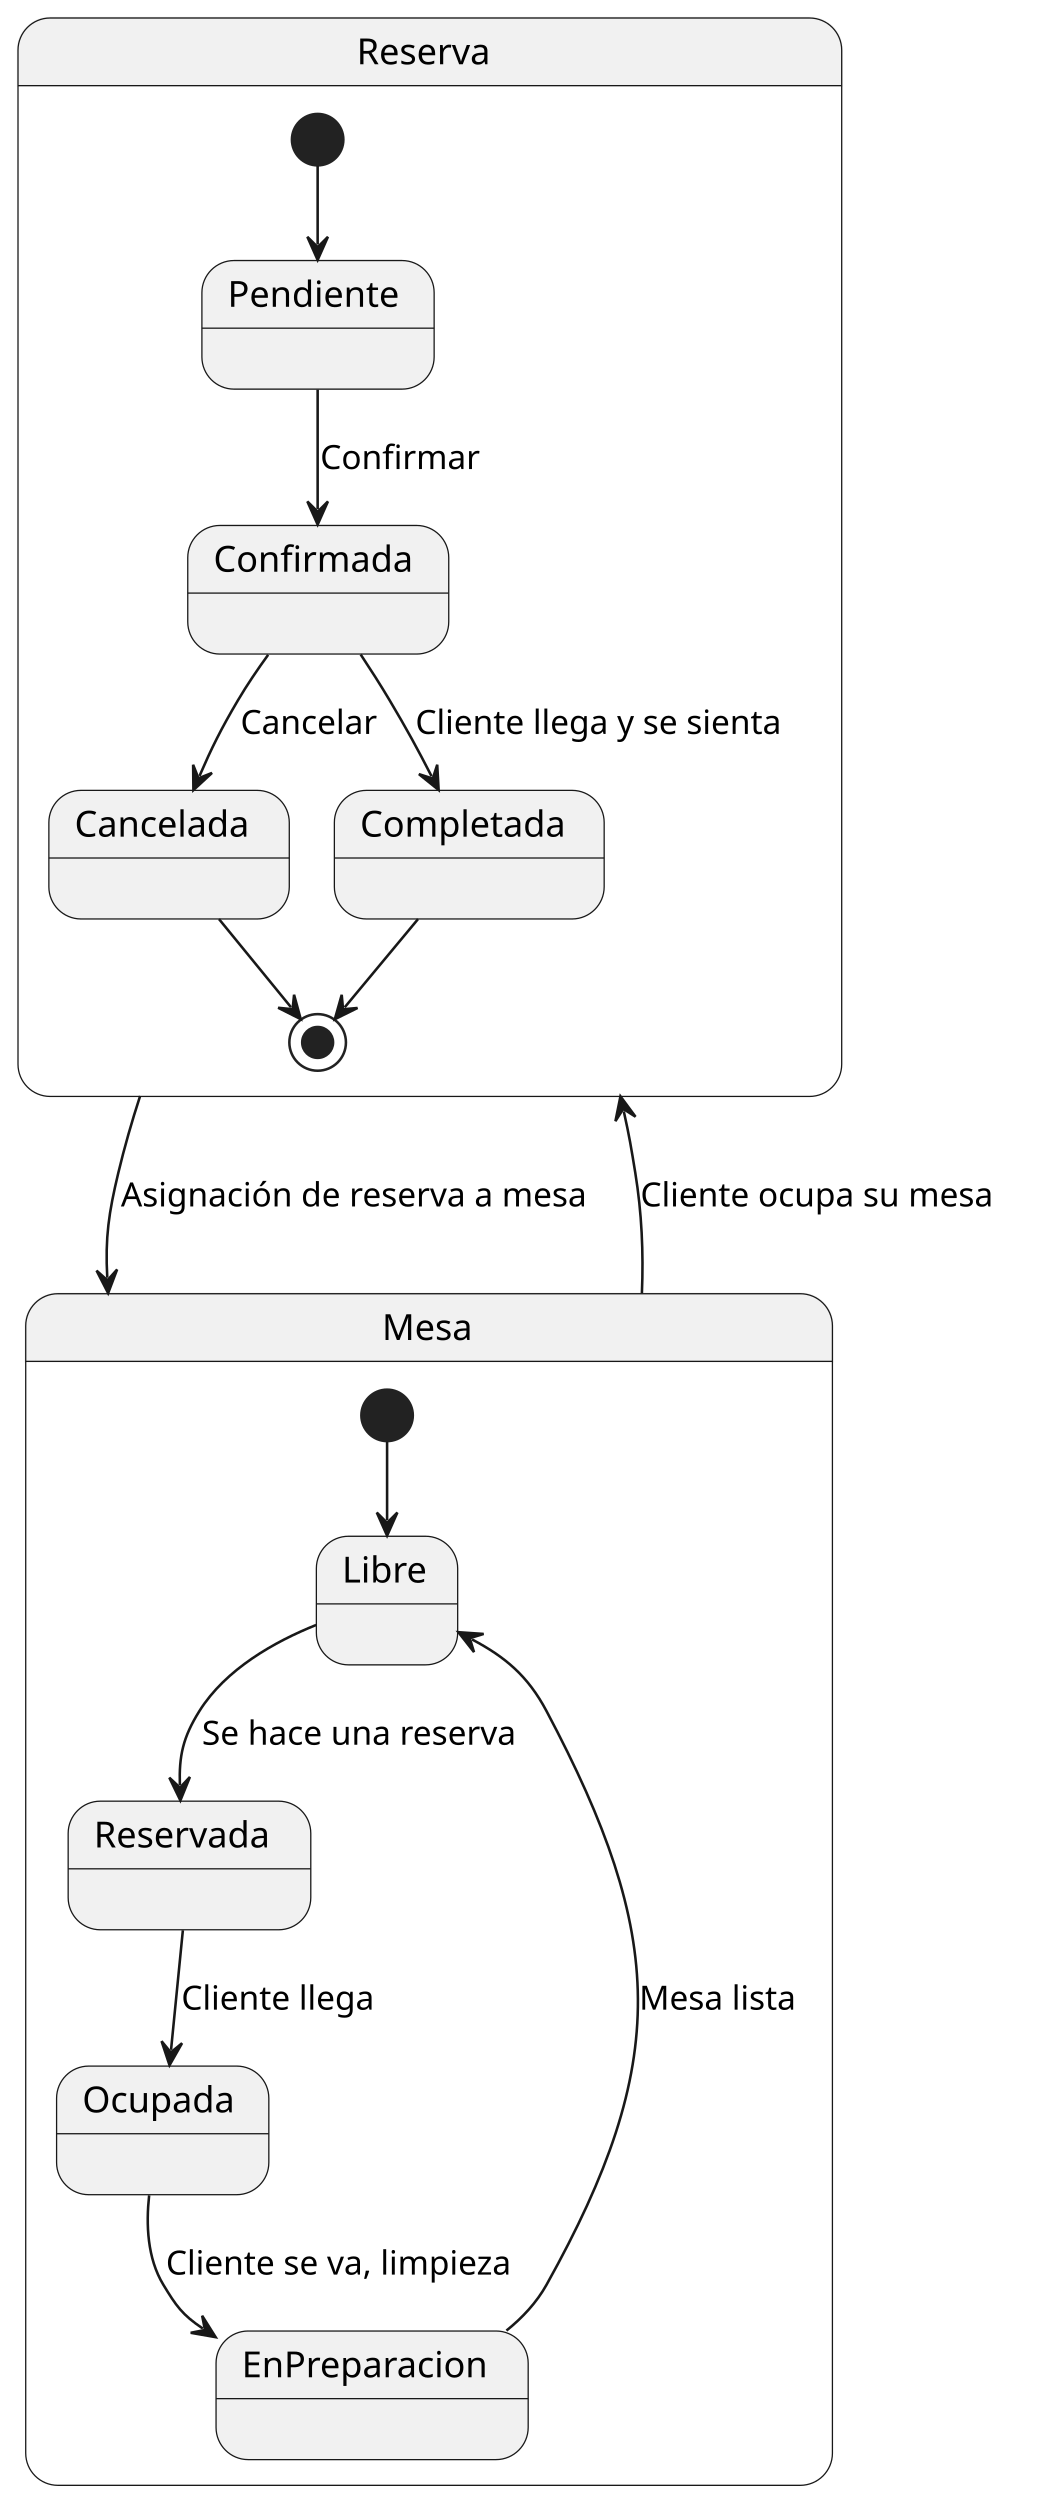
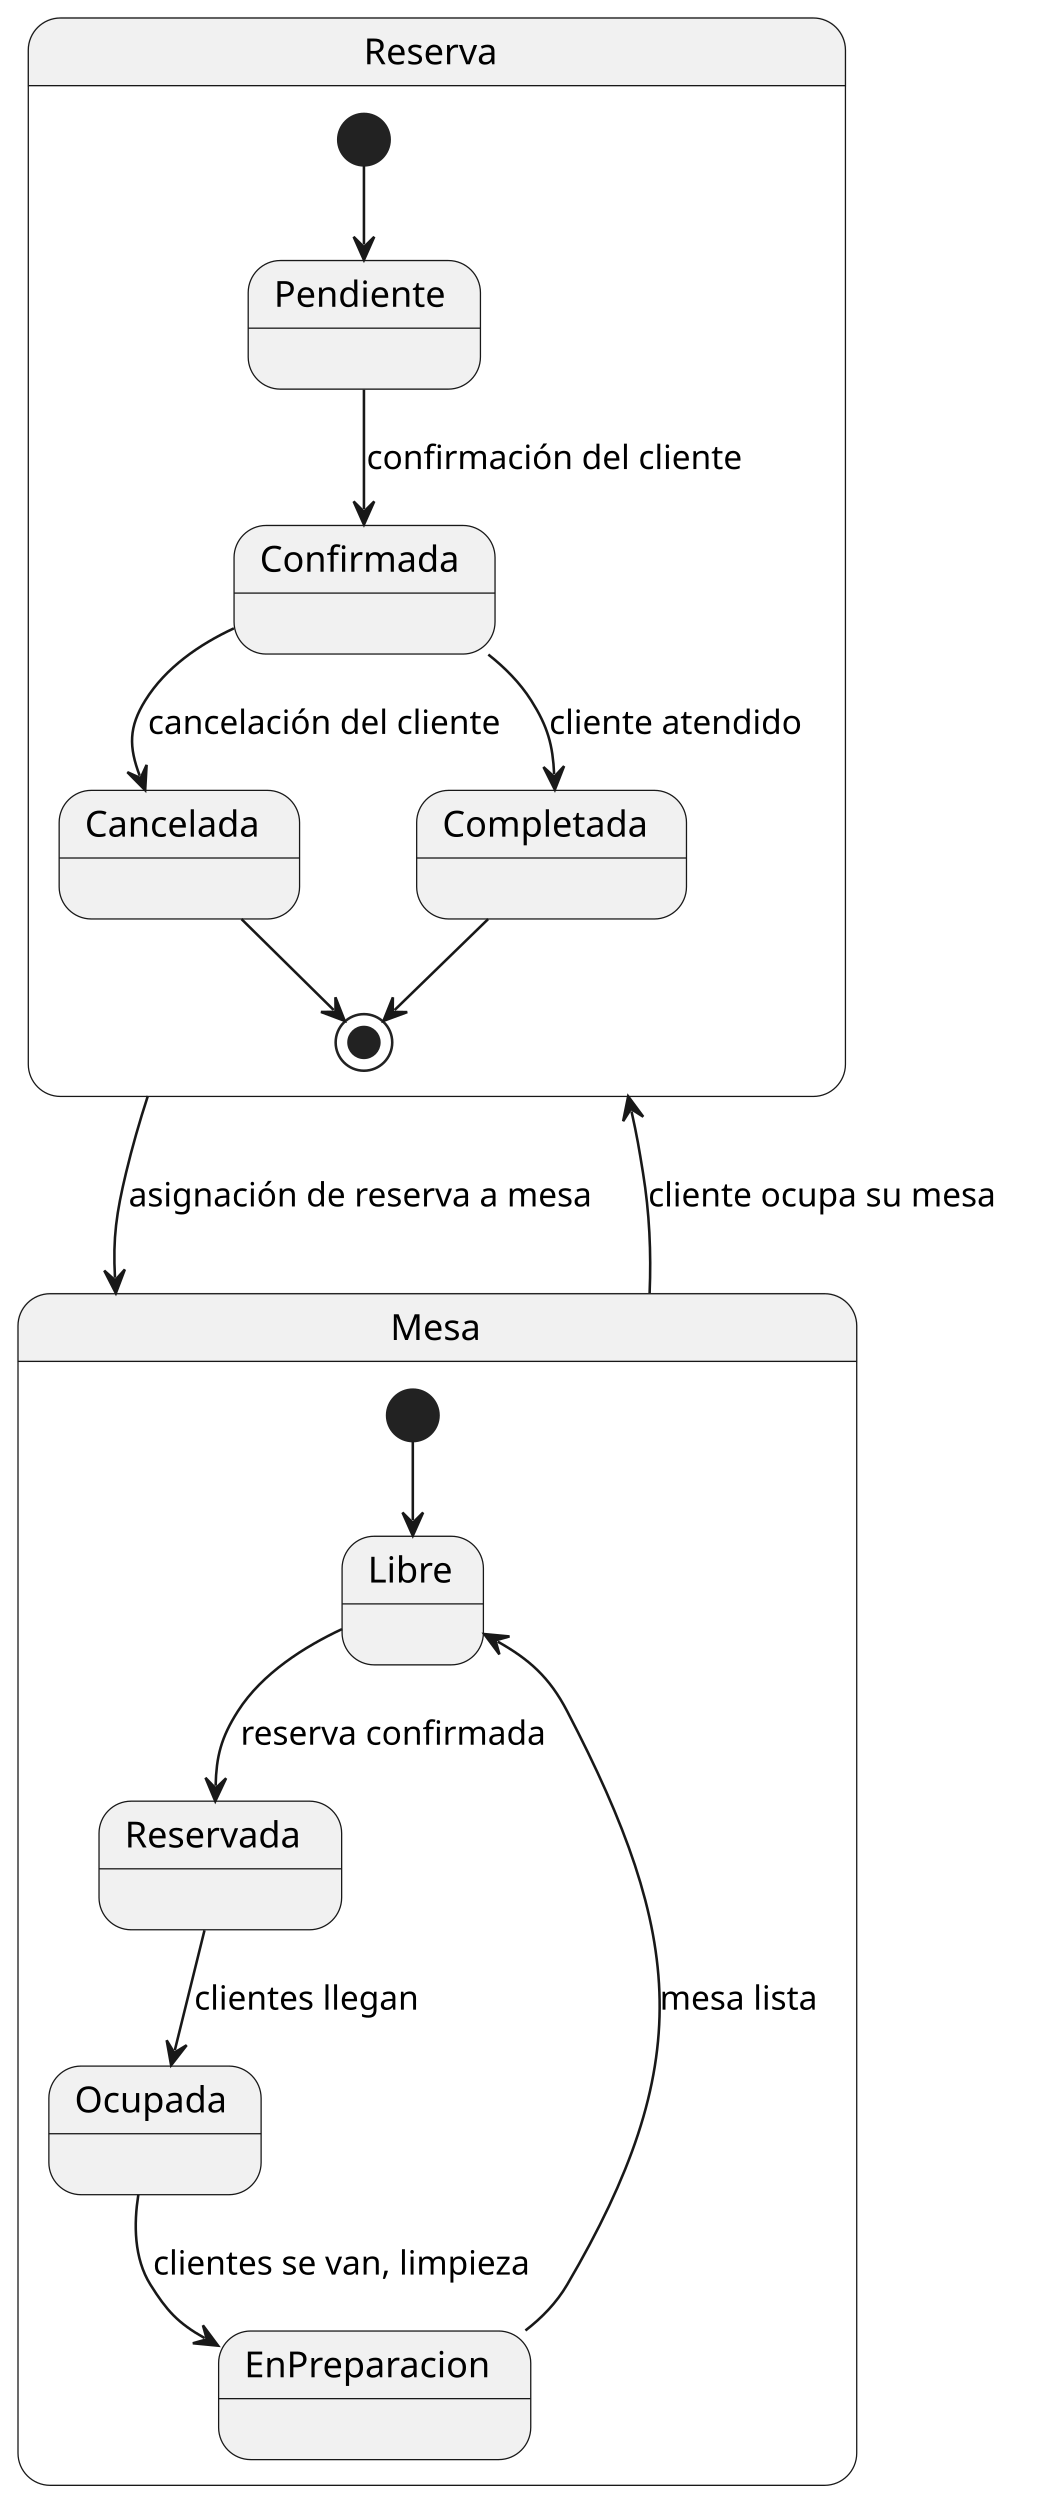
- <svg xmlns="http://www.w3.org/2000/svg" contentStyleType="text/css" data-diagram-type="STATE" height="972px" preserveAspectRatio="none" style="width:405px;height:972px;background:#FFFFFF;" version="1.1" viewBox="0 0 405 972" width="405px" zoomAndPan="magnify">
+ <svg xmlns="http://www.w3.org/2000/svg" contentStyleType="text/css" data-diagram-type="STATE" height="972px" preserveAspectRatio="none" style="width:406px;height:972px;background:#FFFFFF;" version="1.1" viewBox="0 0 406 972" width="406px" zoomAndPan="magnify">
  <defs />
  <g>
-     <path d="M19.5,7 L314.752,7 A12.5,12.5 0 0 1 327.252,19.5 L327.252,33.297 L7,33.297 L7,19.5 A12.5,12.5 0 0 1 19.5,7 " fill="#F1F1F1" style="stroke:#F1F1F1;stroke-width:1;" />
-     <rect fill="transparent" height="419.297" rx="12.5" ry="12.5" style="stroke:#181818;stroke-width:0.5;" width="320.252" x="7" y="7" />
-     <line style="stroke:#181818;stroke-width:0.5;" x1="7" x2="327.252" y1="33.297" y2="33.297" />
-     <text fill="#000000" font-family="sans-serif" font-size="14" lengthAdjust="spacing" textLength="56.868" x="138.692" y="24.995">Reserva</text>
-     <ellipse cx="123.5" cy="54.297" fill="#222222" rx="10" ry="10" style="stroke:#222222;stroke-width:1;" />
+     <path d="M23.5,7 L316.206,7 A12.5,12.5 0 0 1 328.706,19.5 L328.706,33.297 L11,33.297 L11,19.5 A12.5,12.5 0 0 1 23.5,7 " fill="#F1F1F1" style="stroke:#F1F1F1;stroke-width:1;" />
+     <rect fill="transparent" height="419.297" rx="12.5" ry="12.5" style="stroke:#181818;stroke-width:0.5;" width="317.706" x="11" y="7" />
+     <line style="stroke:#181818;stroke-width:0.5;" x1="11" x2="328.706" y1="33.297" y2="33.297" />
+     <text fill="#000000" font-family="sans-serif" font-size="14" lengthAdjust="spacing" textLength="56.868" x="141.419" y="24.995">Reserva</text>
+     <ellipse cx="141.5" cy="54.297" fill="#222222" rx="10" ry="10" style="stroke:#222222;stroke-width:1;" />
    <g id="Reserva.Pendiente">
-       <rect fill="#F1F1F1" height="50" rx="12.5" ry="12.5" style="stroke:#181818;stroke-width:0.5;" width="90.294" x="78.5" y="101.297" />
-       <line style="stroke:#181818;stroke-width:0.5;" x1="78.5" x2="168.794" y1="127.594" y2="127.594" />
-       <text fill="#000000" font-family="sans-serif" font-size="14" lengthAdjust="spacing" textLength="70.294" x="88.5" y="119.292">Pendiente</text>
+       <rect fill="#F1F1F1" height="50" rx="12.5" ry="12.5" style="stroke:#181818;stroke-width:0.5;" width="90.294" x="96.5" y="101.297" />
+       <line style="stroke:#181818;stroke-width:0.5;" x1="96.5" x2="186.794" y1="127.594" y2="127.594" />
+       <text fill="#000000" font-family="sans-serif" font-size="14" lengthAdjust="spacing" textLength="70.294" x="106.5" y="119.292">Pendiente</text>
    </g>
    <g id="Reserva.Confirmada">
-       <rect fill="#F1F1F1" height="50" rx="12.5" ry="12.5" style="stroke:#181818;stroke-width:0.5;" width="101.471" x="73" y="204.297" />
-       <line style="stroke:#181818;stroke-width:0.5;" x1="73" x2="174.471" y1="230.594" y2="230.594" />
-       <text fill="#000000" font-family="sans-serif" font-size="14" lengthAdjust="spacing" textLength="81.471" x="83" y="222.292">Confirmada</text>
+       <rect fill="#F1F1F1" height="50" rx="12.5" ry="12.5" style="stroke:#181818;stroke-width:0.5;" width="101.471" x="91" y="204.297" />
+       <line style="stroke:#181818;stroke-width:0.5;" x1="91" x2="192.471" y1="230.594" y2="230.594" />
+       <text fill="#000000" font-family="sans-serif" font-size="14" lengthAdjust="spacing" textLength="81.471" x="101" y="222.292">Confirmada</text>
    </g>
    <g id="Reserva.Cancelada">
-       <rect fill="#F1F1F1" height="50" rx="12.5" ry="12.5" style="stroke:#181818;stroke-width:0.5;" width="93.473" x="19" y="307.297" />
-       <line style="stroke:#181818;stroke-width:0.5;" x1="19" x2="112.473" y1="333.594" y2="333.594" />
-       <text fill="#000000" font-family="sans-serif" font-size="14" lengthAdjust="spacing" textLength="73.473" x="29" y="325.292">Cancelada</text>
+       <rect fill="#F1F1F1" height="50" rx="12.5" ry="12.5" style="stroke:#181818;stroke-width:0.5;" width="93.473" x="23" y="307.297" />
+       <line style="stroke:#181818;stroke-width:0.5;" x1="23" x2="116.473" y1="333.594" y2="333.594" />
+       <text fill="#000000" font-family="sans-serif" font-size="14" lengthAdjust="spacing" textLength="73.473" x="33" y="325.292">Cancelada</text>
    </g>
    <g id="Reserva.Completada">
-       <rect fill="#F1F1F1" height="50" rx="12.5" ry="12.5" style="stroke:#181818;stroke-width:0.5;" width="104.902" x="130" y="307.297" />
-       <line style="stroke:#181818;stroke-width:0.5;" x1="130" x2="234.902" y1="333.594" y2="333.594" />
-       <text fill="#000000" font-family="sans-serif" font-size="14" lengthAdjust="spacing" textLength="84.902" x="140" y="325.292">Completada</text>
+       <rect fill="#F1F1F1" height="50" rx="12.5" ry="12.5" style="stroke:#181818;stroke-width:0.5;" width="104.902" x="162" y="307.297" />
+       <line style="stroke:#181818;stroke-width:0.5;" x1="162" x2="266.902" y1="333.594" y2="333.594" />
+       <text fill="#000000" font-family="sans-serif" font-size="14" lengthAdjust="spacing" textLength="84.902" x="172" y="325.292">Completada</text>
    </g>
-     <ellipse cx="123.5" cy="405.297" fill="transparent" rx="11" ry="11" style="stroke:#222222;stroke-width:1;" />
-     <ellipse cx="123.5" cy="405.297" fill="#222222" rx="6" ry="6" style="stroke:#222222;stroke-width:1;" />
+     <ellipse cx="141.5" cy="405.297" fill="transparent" rx="11" ry="11" style="stroke:#222222;stroke-width:1;" />
+     <ellipse cx="141.5" cy="405.297" fill="#222222" rx="6" ry="6" style="stroke:#222222;stroke-width:1;" />
    <g id="link_*start*Reserva_Pendiente">
-       <path d="M123.5,64.447 C123.5,73.717 123.5,82.437 123.5,95.077 " fill="transparent" id="*start*Reserva-to-Pendiente" style="stroke:#181818;stroke-width:1;" />
-       <polygon fill="#181818" points="123.5,101.077,127.5,92.077,123.5,96.077,119.5,92.077,123.5,101.077" style="stroke:#181818;stroke-width:1;" />
+       <path d="M141.5,64.447 C141.5,73.717 141.5,82.437 141.5,95.077 " fill="transparent" id="*start*Reserva-to-Pendiente" style="stroke:#181818;stroke-width:1;" />
+       <polygon fill="#181818" points="141.5,101.077,145.5,92.077,141.5,96.077,137.5,92.077,141.5,101.077" style="stroke:#181818;stroke-width:1;" />
    </g>
    <g id="link_Pendiente_Confirmada">
-       <path d="M123.5,151.487 C123.5,167.367 123.5,182.047 123.5,197.957 " fill="transparent" id="Pendiente-to-Confirmada" style="stroke:#181818;stroke-width:1;" />
-       <polygon fill="#181818" points="123.5,203.957,127.5,194.957,123.5,198.957,119.5,194.957,123.5,203.957" style="stroke:#181818;stroke-width:1;" />
-       <text fill="#000000" font-family="sans-serif" font-size="13" lengthAdjust="spacing" textLength="64.778" x="124.5" y="182.364">Confirmar</text>
+       <path d="M141.5,151.487 C141.5,167.367 141.5,182.047 141.5,197.957 " fill="transparent" id="Pendiente-to-Confirmada" style="stroke:#181818;stroke-width:1;" />
+       <polygon fill="#181818" points="141.5,203.957,145.5,194.957,141.5,198.957,137.5,194.957,141.5,203.957" style="stroke:#181818;stroke-width:1;" />
+       <text fill="#000000" font-family="sans-serif" font-size="13" lengthAdjust="spacing" textLength="156.286" x="142.5" y="182.364">confirmación del cliente</text>
    </g>
    <g id="link_Confirmada_Cancelada">
-       <path d="M104.26,254.587 C100.15,260.247 96,266.367 92.5,272.297 C85.98,283.357 82.29,290.759 77.57,301.679 " fill="transparent" id="Confirmada-to-Cancelada" style="stroke:#181818;stroke-width:1;" />
-       <polygon fill="#181818" points="75.19,307.187,82.433,300.513,77.174,302.597,75.089,297.339,75.19,307.187" style="stroke:#181818;stroke-width:1;" />
-       <text fill="#000000" font-family="sans-serif" font-size="13" lengthAdjust="spacing" textLength="57.351" x="93.5" y="285.364">Cancelar</text>
+       <path d="M90.94,244.297 C77.43,250.587 64.4,259.577 56.5,272.297 C50.02,282.717 50.062,290.323 54.322,301.613 " fill="transparent" id="Confirmada-to-Cancelada" style="stroke:#181818;stroke-width:1;" />
+       <polygon fill="#181818" points="56.44,307.227,57.005,297.394,54.675,302.549,49.52,300.219,56.44,307.227" style="stroke:#181818;stroke-width:1;" />
+       <text fill="#000000" font-family="sans-serif" font-size="13" lengthAdjust="spacing" textLength="148.859" x="57.5" y="285.364">cancelación del cliente</text>
    </g>
    <g id="link_Confirmada_Completada">
-       <path d="M140.22,254.447 C144.05,260.227 148.01,266.417 151.5,272.297 C158.18,283.537 162.262,291.018 167.802,301.818 " fill="transparent" id="Confirmada-to-Completada" style="stroke:#181818;stroke-width:1;" />
-       <polygon fill="#181818" points="170.54,307.157,169.991,297.323,168.258,302.708,162.873,300.975,170.54,307.157" style="stroke:#181818;stroke-width:1;" />
-       <text fill="#000000" font-family="sans-serif" font-size="13" lengthAdjust="spacing" textLength="155.752" x="161.5" y="285.364">Cliente llega y se sienta</text>
+       <path d="M189.86,254.487 C196.31,259.567 202.18,265.497 206.5,272.297 C212.99,282.507 214.94,289.713 215.45,301.043 " fill="transparent" id="Confirmada-to-Completada" style="stroke:#181818;stroke-width:1;" />
+       <polygon fill="#181818" points="215.72,307.037,219.311,297.866,215.495,302.042,211.319,298.226,215.72,307.037" style="stroke:#181818;stroke-width:1;" />
+       <text fill="#000000" font-family="sans-serif" font-size="13" lengthAdjust="spacing" textLength="105.206" x="213.5" y="285.364">cliente atendido</text>
    </g>
    <g id="link_Cancelada_*end*Reserva">
-       <path d="M85.14,357.337 C96.18,370.847 105.454,382.211 113.134,391.611 " fill="transparent" id="Cancelada-to-*end*Reserva" style="stroke:#181818;stroke-width:1;" />
-       <polygon fill="#181818" points="116.93,396.257,114.333,386.757,113.766,392.385,108.138,391.818,116.93,396.257" style="stroke:#181818;stroke-width:1;" />
+       <path d="M93.88,357.337 C107.91,371.177 120.306,383.406 129.746,392.706 " fill="transparent" id="Cancelada-to-*end*Reserva" style="stroke:#181818;stroke-width:1;" />
+       <polygon fill="#181818" points="134.02,396.917,130.416,387.751,130.458,393.408,124.802,393.45,134.02,396.917" style="stroke:#181818;stroke-width:1;" />
    </g>
    <g id="link_Completada_*end*Reserva">
-       <path d="M162.53,357.337 C151.29,370.847 141.837,382.244 134.017,391.644 " fill="transparent" id="Completada-to-*end*Reserva" style="stroke:#181818;stroke-width:1;" />
-       <polygon fill="#181818" points="130.18,396.257,139.011,391.896,133.378,392.413,132.861,386.78,130.18,396.257" style="stroke:#181818;stroke-width:1;" />
+       <path d="M189.79,357.337 C175.56,371.177 162.951,383.433 153.391,392.733 " fill="transparent" id="Completada-to-*end*Reserva" style="stroke:#181818;stroke-width:1;" />
+       <polygon fill="#181818" points="149.09,396.917,158.33,393.508,152.674,393.43,152.752,387.774,149.09,396.917" style="stroke:#181818;stroke-width:1;" />
    </g>
-     <path d="M22.5,503 L311.146,503 A12.5,12.5 0 0 1 323.646,515.5 L323.646,529.297 L10,529.297 L10,515.5 A12.5,12.5 0 0 1 22.5,503 " fill="#F1F1F1" style="stroke:#F1F1F1;stroke-width:1;" />
-     <rect fill="transparent" height="463.297" rx="12.5" ry="12.5" style="stroke:#181818;stroke-width:0.5;" width="313.646" x="10" y="503" />
-     <line style="stroke:#181818;stroke-width:0.5;" x1="10" x2="323.646" y1="529.297" y2="529.297" />
-     <text fill="#000000" font-family="sans-serif" font-size="14" lengthAdjust="spacing" textLength="36.565" x="148.54" y="520.995">Mesa</text>
-     <ellipse cx="150.5" cy="550.297" fill="#222222" rx="10" ry="10" style="stroke:#222222;stroke-width:1;" />
+     <path d="M19.5,503 L320.593,503 A12.5,12.5 0 0 1 333.093,515.5 L333.093,529.297 L7,529.297 L7,515.5 A12.5,12.5 0 0 1 19.5,503 " fill="#F1F1F1" style="stroke:#F1F1F1;stroke-width:1;" />
+     <rect fill="transparent" height="463.297" rx="12.5" ry="12.5" style="stroke:#181818;stroke-width:0.5;" width="326.093" x="7" y="503" />
+     <line style="stroke:#181818;stroke-width:0.5;" x1="7" x2="333.093" y1="529.297" y2="529.297" />
+     <text fill="#000000" font-family="sans-serif" font-size="14" lengthAdjust="spacing" textLength="36.565" x="151.764" y="520.995">Mesa</text>
+     <ellipse cx="160.5" cy="550.297" fill="#222222" rx="10" ry="10" style="stroke:#222222;stroke-width:1;" />
    <g id="Mesa.Libre">
-       <rect fill="#F1F1F1" height="50" rx="12.5" ry="12.5" style="stroke:#181818;stroke-width:0.5;" width="54.945" x="123" y="597.297" />
-       <line style="stroke:#181818;stroke-width:0.5;" x1="123" x2="177.945" y1="623.594" y2="623.594" />
-       <text fill="#000000" font-family="sans-serif" font-size="14" lengthAdjust="spacing" textLength="34.945" x="133" y="615.292">Libre</text>
+       <rect fill="#F1F1F1" height="50" rx="12.5" ry="12.5" style="stroke:#181818;stroke-width:0.5;" width="54.945" x="133" y="597.297" />
+       <line style="stroke:#181818;stroke-width:0.5;" x1="133" x2="187.945" y1="623.594" y2="623.594" />
+       <text fill="#000000" font-family="sans-serif" font-size="14" lengthAdjust="spacing" textLength="34.945" x="143" y="615.292">Libre</text>
    </g>
    <g id="Mesa.Reservada">
-       <rect fill="#F1F1F1" height="50" rx="12.5" ry="12.5" style="stroke:#181818;stroke-width:0.5;" width="94.334" x="26.5" y="700.297" />
-       <line style="stroke:#181818;stroke-width:0.5;" x1="26.5" x2="120.834" y1="726.594" y2="726.594" />
-       <text fill="#000000" font-family="sans-serif" font-size="14" lengthAdjust="spacing" textLength="74.334" x="36.5" y="718.292">Reservada</text>
+       <rect fill="#F1F1F1" height="50" rx="12.5" ry="12.5" style="stroke:#181818;stroke-width:0.5;" width="94.334" x="38.5" y="700.297" />
+       <line style="stroke:#181818;stroke-width:0.5;" x1="38.5" x2="132.834" y1="726.594" y2="726.594" />
+       <text fill="#000000" font-family="sans-serif" font-size="14" lengthAdjust="spacing" textLength="74.334" x="48.5" y="718.292">Reservada</text>
    </g>
    <g id="Mesa.Ocupada">
-       <rect fill="#F1F1F1" height="50" rx="12.5" ry="12.5" style="stroke:#181818;stroke-width:0.5;" width="82.522" x="22" y="803.297" />
-       <line style="stroke:#181818;stroke-width:0.5;" x1="22" x2="104.522" y1="829.594" y2="829.594" />
-       <text fill="#000000" font-family="sans-serif" font-size="14" lengthAdjust="spacing" textLength="62.522" x="32" y="821.292">Ocupada</text>
+       <rect fill="#F1F1F1" height="50" rx="12.5" ry="12.5" style="stroke:#181818;stroke-width:0.5;" width="82.522" x="19" y="803.297" />
+       <line style="stroke:#181818;stroke-width:0.5;" x1="19" x2="101.522" y1="829.594" y2="829.594" />
+       <text fill="#000000" font-family="sans-serif" font-size="14" lengthAdjust="spacing" textLength="62.522" x="29" y="821.292">Ocupada</text>
    </g>
    <g id="Mesa.EnPreparacion">
-       <rect fill="#F1F1F1" height="50" rx="12.5" ry="12.5" style="stroke:#181818;stroke-width:0.5;" width="121.356" x="84" y="906.297" />
-       <line style="stroke:#181818;stroke-width:0.5;" x1="84" x2="205.356" y1="932.594" y2="932.594" />
-       <text fill="#000000" font-family="sans-serif" font-size="14" lengthAdjust="spacing" textLength="101.356" x="94" y="924.292">EnPreparacion</text>
+       <rect fill="#F1F1F1" height="50" rx="12.5" ry="12.5" style="stroke:#181818;stroke-width:0.5;" width="121.356" x="85" y="906.297" />
+       <line style="stroke:#181818;stroke-width:0.5;" x1="85" x2="206.356" y1="932.594" y2="932.594" />
+       <text fill="#000000" font-family="sans-serif" font-size="14" lengthAdjust="spacing" textLength="101.356" x="95" y="924.292">EnPreparacion</text>
    </g>
    <g id="link_*start*Mesa_Libre">
-       <path d="M150.5,560.447 C150.5,569.717 150.5,578.437 150.5,591.077 " fill="transparent" id="*start*Mesa-to-Libre" style="stroke:#181818;stroke-width:1;" />
-       <polygon fill="#181818" points="150.5,597.077,154.5,588.077,150.5,592.077,146.5,588.077,150.5,597.077" style="stroke:#181818;stroke-width:1;" />
+       <path d="M160.5,560.447 C160.5,569.717 160.5,578.437 160.5,591.077 " fill="transparent" id="*start*Mesa-to-Libre" style="stroke:#181818;stroke-width:1;" />
+       <polygon fill="#181818" points="160.5,597.077,164.5,588.077,160.5,592.077,156.5,588.077,160.5,597.077" style="stroke:#181818;stroke-width:1;" />
    </g>
    <g id="link_Libre_Reservada">
-       <path d="M122.91,631.787 C106.81,638.267 87.72,648.927 77.5,665.297 C71.14,675.487 69.564,682.69 69.934,694.02 " fill="transparent" id="Libre-to-Reservada" style="stroke:#181818;stroke-width:1;" />
-       <polygon fill="#181818" points="70.13,700.017,73.834,690.891,69.967,695.019,65.838,691.152,70.13,700.017" style="stroke:#181818;stroke-width:1;" />
-       <text fill="#000000" font-family="sans-serif" font-size="13" lengthAdjust="spacing" textLength="133.561" x="78.5" y="678.364">Se hace una reserva</text>
+       <path d="M132.98,633.387 C118.52,640.157 101.9,650.557 92.5,665.297 C85.95,675.557 84.097,682.898 83.837,694.298 " fill="transparent" id="Libre-to-Reservada" style="stroke:#181818;stroke-width:1;" />
+       <polygon fill="#181818" points="83.7,700.297,87.904,691.39,83.814,695.298,79.906,691.208,83.7,700.297" style="stroke:#181818;stroke-width:1;" />
+       <text fill="#000000" font-family="sans-serif" font-size="13" lengthAdjust="spacing" textLength="126.972" x="93.5" y="678.364">reserva confirmada</text>
    </g>
    <g id="link_Reservada_Ocupada">
-       <path d="M71.1,750.487 C69.53,766.367 68.083,781.076 66.503,796.986 " fill="transparent" id="Reservada-to-Ocupada" style="stroke:#181818;stroke-width:1;" />
-       <polygon fill="#181818" points="65.91,802.957,70.78,794.396,66.404,797.981,62.819,793.606,65.91,802.957" style="stroke:#181818;stroke-width:1;" />
-       <text fill="#000000" font-family="sans-serif" font-size="13" lengthAdjust="spacing" textLength="81.206" x="70.5" y="781.364">Cliente llega</text>
+       <path d="M79.51,750.487 C75.58,766.367 71.899,781.222 67.969,797.132 " fill="transparent" id="Reservada-to-Ocupada" style="stroke:#181818;stroke-width:1;" />
+       <polygon fill="#181818" points="66.53,802.957,72.572,795.179,67.729,798.103,64.805,793.26,66.53,802.957" style="stroke:#181818;stroke-width:1;" />
+       <text fill="#000000" font-family="sans-serif" font-size="13" lengthAdjust="spacing" textLength="94.288" x="75.5" y="781.364">clientes llegan</text>
    </g>
    <g id="link_Ocupada_EnPreparacion">
-       <path d="M57.99,853.537 C56.74,864.857 57.27,878.057 63.5,888.297 C68.52,896.557 70.768,899.913 78.858,905.343 " fill="transparent" id="Ocupada-to-EnPreparacion" style="stroke:#181818;stroke-width:1;" />
-       <polygon fill="#181818" points="83.84,908.687,78.596,900.35,79.689,905.9,74.138,906.992,83.84,908.687" style="stroke:#181818;stroke-width:1;" />
-       <text fill="#000000" font-family="sans-serif" font-size="13" lengthAdjust="spacing" textLength="147.132" x="64.5" y="884.364">Cliente se va, limpieza</text>
+       <path d="M53.78,853.317 C51.99,864.717 52.07,878.057 58.5,888.297 C64.83,898.387 69.114,903.159 79.554,909.049 " fill="transparent" id="Ocupada-to-EnPreparacion" style="stroke:#181818;stroke-width:1;" />
+       <polygon fill="#181818" points="84.78,911.997,78.907,904.091,80.425,909.54,74.976,911.058,84.78,911.997" style="stroke:#181818;stroke-width:1;" />
+       <text fill="#000000" font-family="sans-serif" font-size="13" lengthAdjust="spacing" textLength="160.215" x="59.5" y="884.364">clientes se van, limpieza</text>
    </g>
    <g id="link_EnPreparacion_Libre">
-       <path d="M196.9,906.137 C203.14,901.117 208.65,895.207 212.5,888.297 C260.78,801.737 258.94,752.857 212.5,665.297 C205.19,651.517 196.413,644.234 183.513,637.404 " fill="transparent" id="EnPreparacion-to-Libre" style="stroke:#181818;stroke-width:1;" />
-       <polygon fill="#181818" points="178.21,634.597,184.292,642.343,182.629,636.937,188.036,635.273,178.21,634.597" style="stroke:#181818;stroke-width:1;" />
-       <text fill="#000000" font-family="sans-serif" font-size="13" lengthAdjust="spacing" textLength="65.146" x="248.5" y="781.364">Mesa lista</text>
+       <path d="M204.29,906.097 C210.73,901.137 216.42,895.247 220.5,888.297 C270.62,802.787 266.27,753.207 220.5,665.297 C213.63,652.097 205.741,645.135 193.511,638.265 " fill="transparent" id="EnPreparacion-to-Libre" style="stroke:#181818;stroke-width:1;" />
+       <polygon fill="#181818" points="188.28,635.327,194.168,643.222,192.639,637.776,198.086,636.247,188.28,635.327" style="stroke:#181818;stroke-width:1;" />
+       <text fill="#000000" font-family="sans-serif" font-size="13" lengthAdjust="spacing" textLength="66.593" x="256.5" y="781.364">mesa lista</text>
    </g>
    <g id="link_Reserva_Mesa">
-       <path d="M54.48,426.12 C51.24,436.08 48.38,446.07 46,456 C42.3,471.46 40.837,481.159 41.706,496.789 " fill="transparent" id="Reserva-to-Mesa" style="stroke:#181818;stroke-width:1;" />
-       <polygon fill="#181818" points="42.04,502.78,45.534,493.572,41.762,497.788,37.546,494.016,42.04,502.78" style="stroke:#181818;stroke-width:1;" />
-       <text fill="#000000" font-family="sans-serif" font-size="13" lengthAdjust="spacing" textLength="195.952" x="47" y="469.067">Asignación de reserva a mesa</text>
+       <path d="M57.48,426.12 C54.24,436.08 51.38,446.07 49,456 C45.3,471.46 43.837,481.159 44.706,496.789 " fill="transparent" id="Reserva-to-Mesa" style="stroke:#181818;stroke-width:1;" />
+       <polygon fill="#181818" points="45.04,502.78,48.534,493.572,44.762,497.788,40.546,494.016,45.04,502.78" style="stroke:#181818;stroke-width:1;" />
+       <text fill="#000000" font-family="sans-serif" font-size="13" lengthAdjust="spacing" textLength="195.025" x="50" y="469.067">asignación de reserva a mesa</text>
    </g>
    <g id="link_Mesa_Reserva">
-       <path d="M249.57,502.77 C250.23,487.03 249.5,471.34 247,456 C245.4,446.19 244.752,442.107 242.532,432.117 " fill="transparent" id="Mesa-to-Reserva" style="stroke:#181818;stroke-width:1;" />
-       <polygon fill="#181818" points="241.23,426.26,239.278,435.913,242.315,431.141,247.087,434.178,241.23,426.26" style="stroke:#181818;stroke-width:1;" />
-       <text fill="#000000" font-family="sans-serif" font-size="13" lengthAdjust="spacing" textLength="148.002" x="249" y="469.067">Cliente ocupa su mesa</text>
+       <path d="M252.57,502.77 C253.23,487.03 252.5,471.34 250,456 C248.4,446.19 247.752,442.107 245.532,432.117 " fill="transparent" id="Mesa-to-Reserva" style="stroke:#181818;stroke-width:1;" />
+       <polygon fill="#181818" points="244.23,426.26,242.278,435.913,245.315,431.141,250.087,434.178,244.23,426.26" style="stroke:#181818;stroke-width:1;" />
+       <text fill="#000000" font-family="sans-serif" font-size="13" lengthAdjust="spacing" textLength="146.072" x="252" y="469.067">cliente ocupa su mesa</text>
    </g>
  </g>
</svg>
